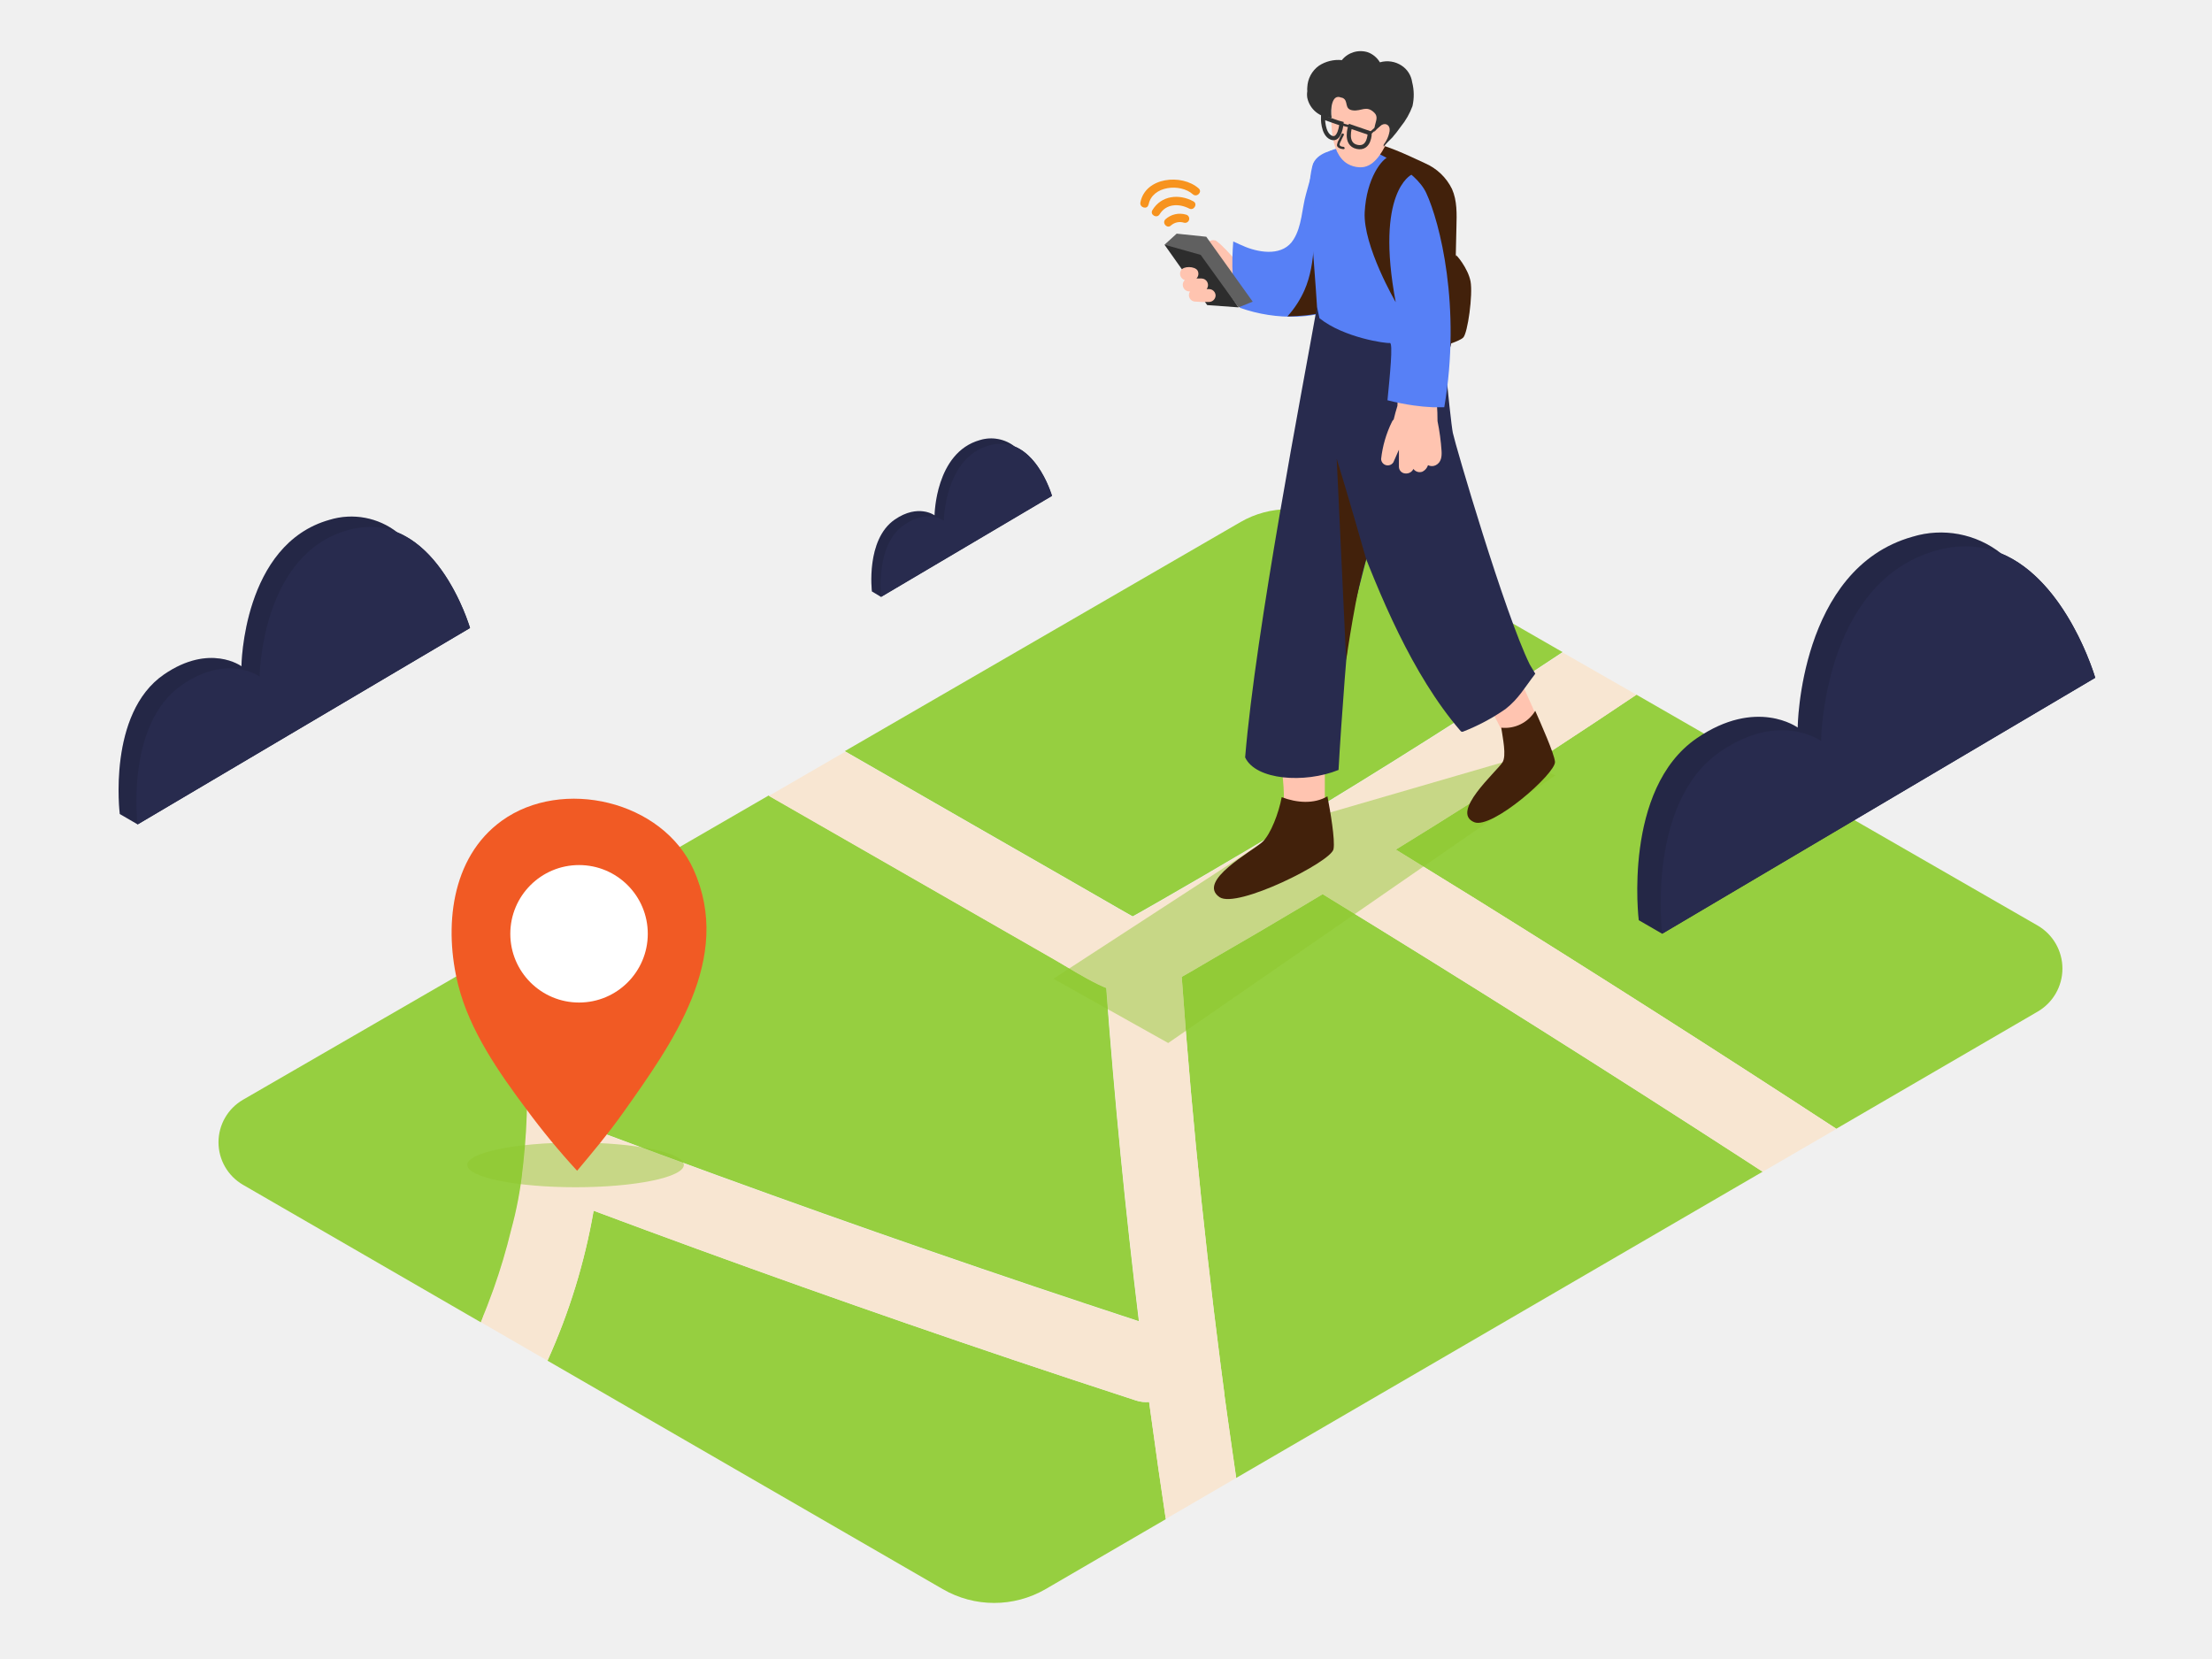
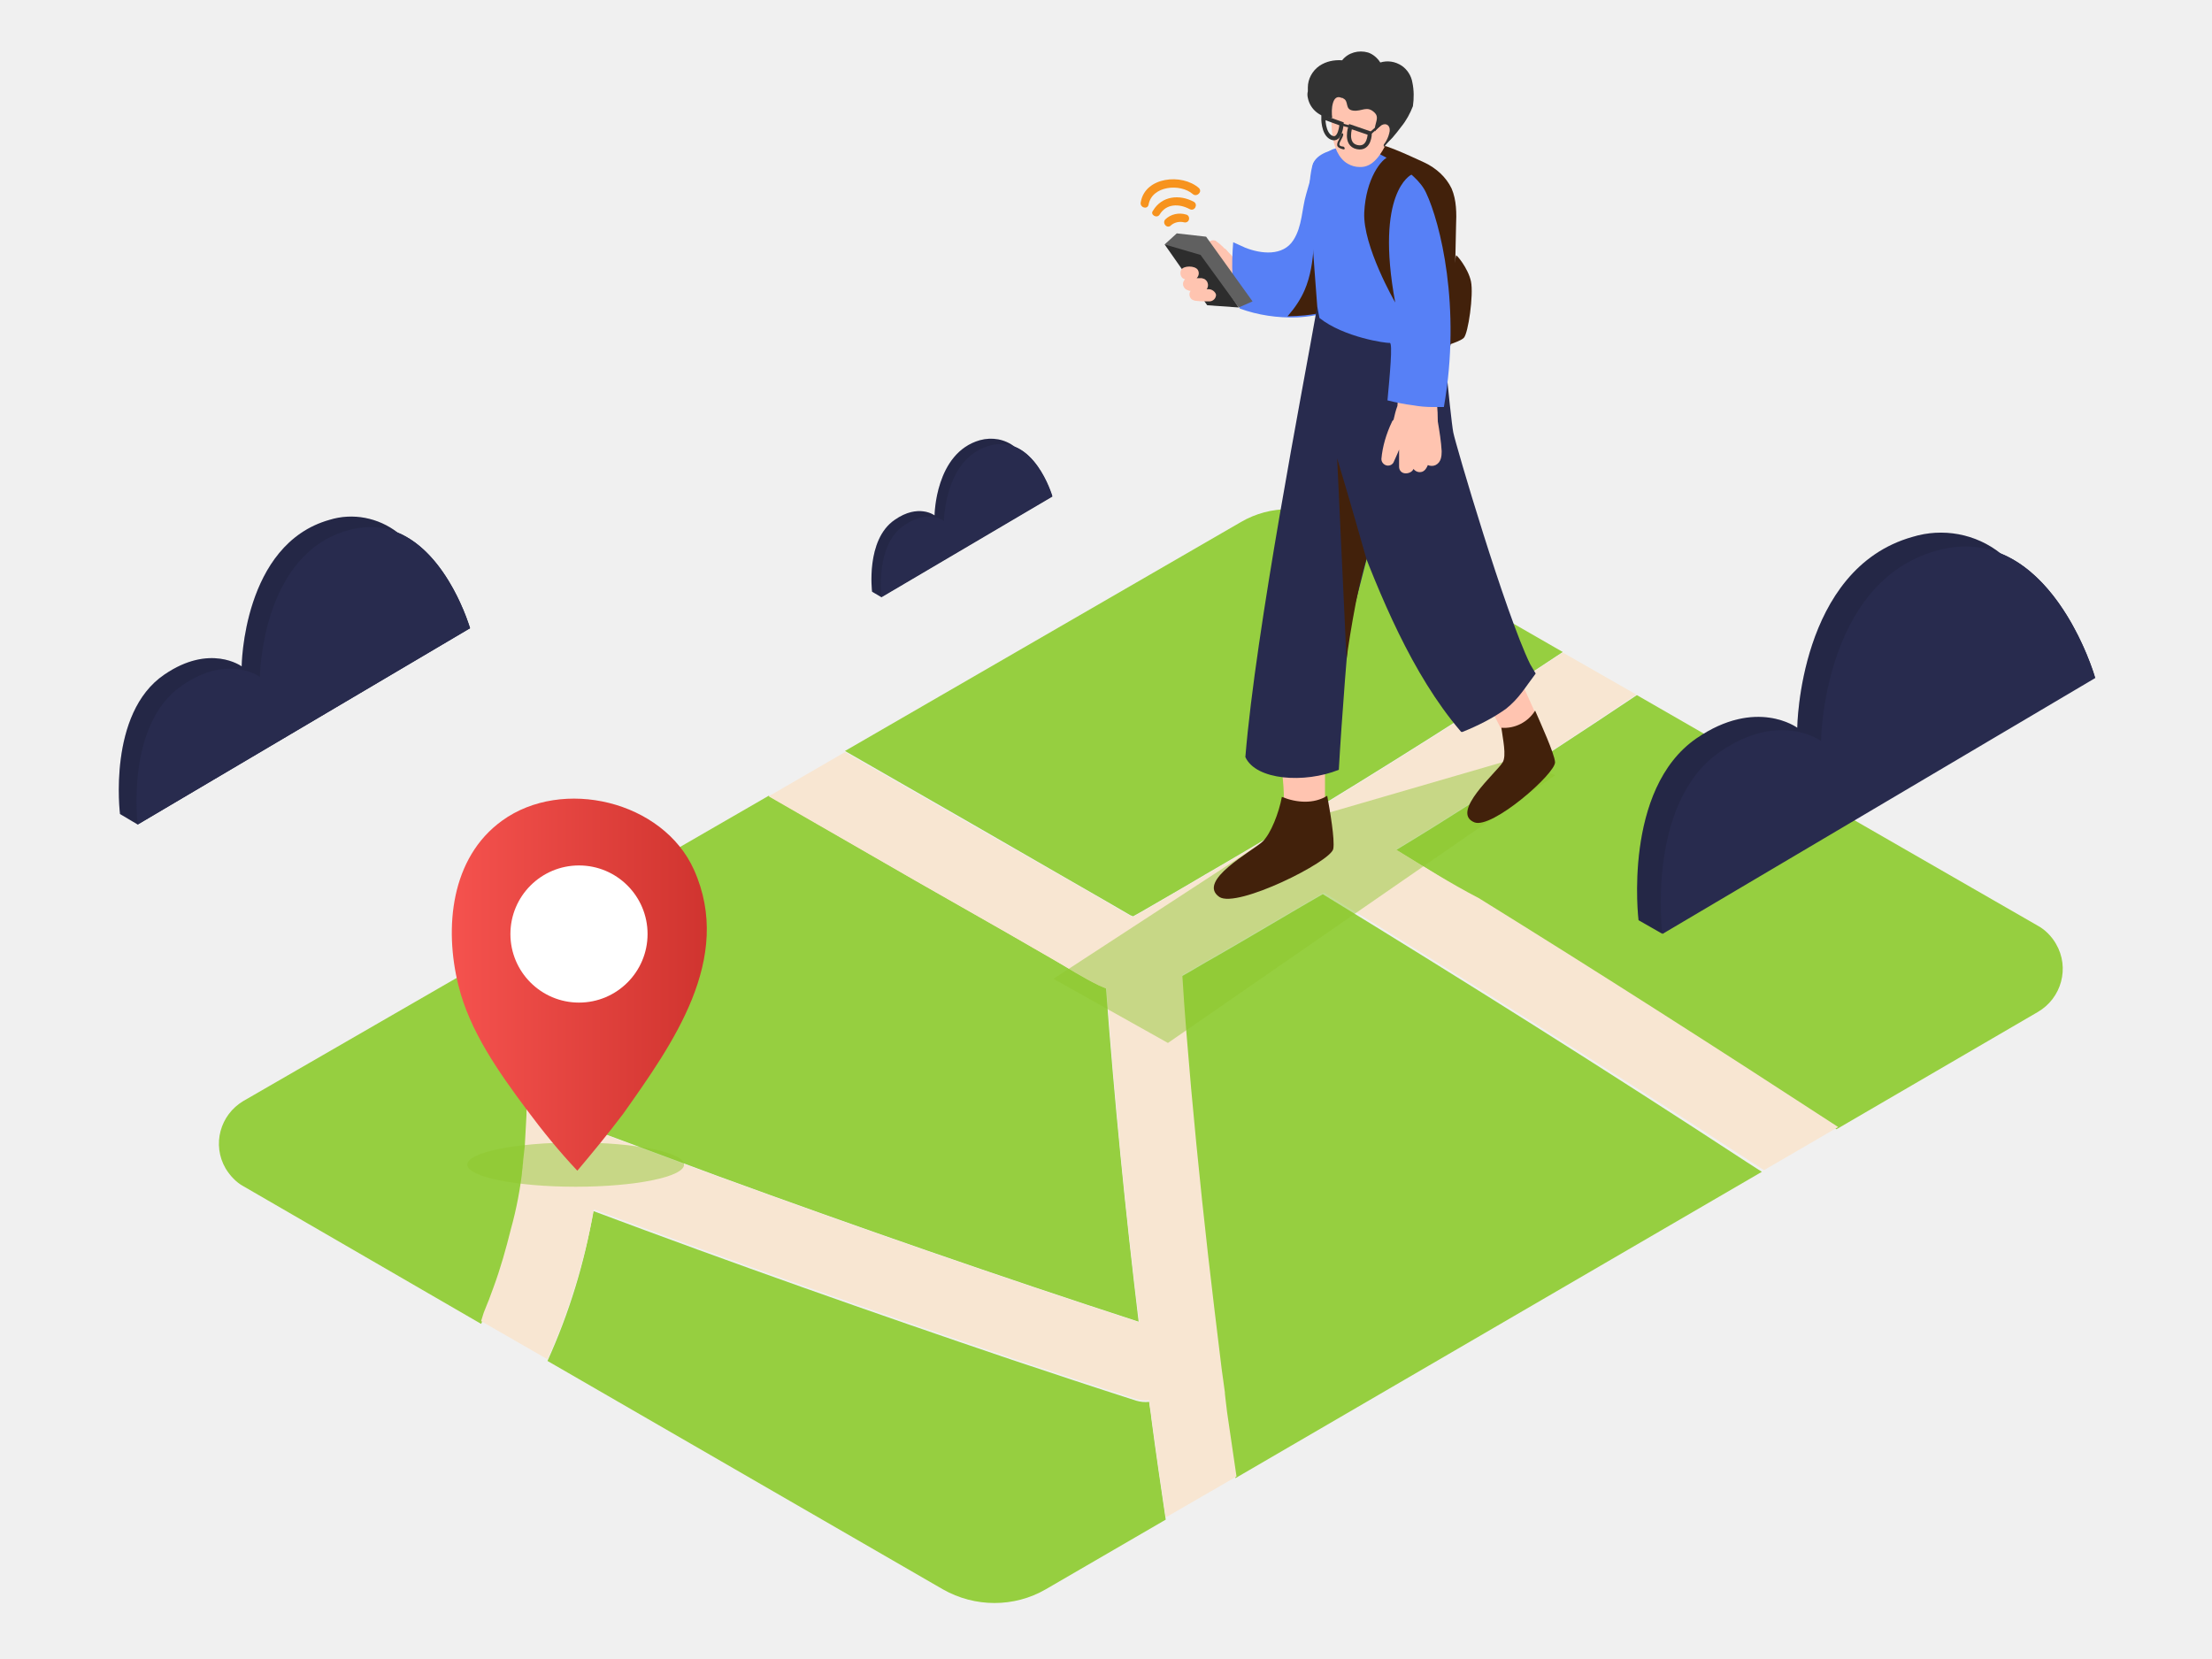
- <svg xmlns="http://www.w3.org/2000/svg" id="_1-10" data-name="#1-10" viewBox="0 0 400 300">
-   <path d="M87.66,237.55q.3-.73.58-1.46.57-1.47,1.1-2.95a108.13,108.13,0,0,0,3.2-10.74,69.52,69.52,0,0,0,2.08-11c0,.22-.21,1.63-.09.66l.1-.78q.07-.59.13-1.17.15-1.37.26-2.74.23-2.75.33-5.5a111.7,111.7,0,0,0-.18-11.22q-.18-2.75-.5-5.49c0-.38-.09-.77-.14-1.15l0-.33q-.2-1.36-.43-2.72-.86-5-2.18-9.83L43.94,198.87a8.89,8.89,0,0,0,0,15.38l43,24.86.57-1.26Z" fill="#96cf40" />
-   <path d="M192.08,158.39l8,4.6c1.43.82,2.85,1.66,4.29,2.46l.46.25h0l1.61-.9,3.78-2.16q3.88-2.23,7.74-4.48,7.83-4.57,15.6-9.24,24.82-14.93,49-31L241.66,94.4a17.33,17.33,0,0,0-17.33,0l-71.56,41.43,23,13.21Z" fill="#96cf40" />
-   <path d="M207.79,253.52a5.85,5.85,0,0,1-2.33-.25q-11.25-3.67-22.47-7.44Q144.94,233,107.33,218.93A112.13,112.13,0,0,1,99,246.05l71.47,41.31a18.55,18.55,0,0,0,18.61,0l21.74-12.65q-1.37-9.15-2.62-18.32Q208,254.94,207.79,253.52Z" fill="#96cf40" />
-   <path d="M108.94,204.86q10.46,3.92,21,7.75,37.8,13.78,76,26.3-3.66-30.07-5.91-60.29-.7-.28-1.4-.62c-2.78-1.34-5.41-3-8.09-4.58l-8.46-4.85-16.48-9.45L139,143.85,104.18,164q.8,2.59,1.46,5.21A117.48,117.48,0,0,1,108.94,204.86Z" fill="#96cf40" />
-   <path d="M368.46,167.36l-72.54-41.74q-14.48,9.73-29.21,19.08-7.12,4.52-14.3,8.93,7.33,4.51,14.64,9.05,32.74,20.37,65,41.44l36.41-21.18A9,9,0,0,0,368.46,167.36Z" fill="#96cf40" />
-   <path d="M239.17,161.69l-3.75,2.25q-7.89,4.7-15.85,9.29c-2,1.13-3.9,2.31-5.88,3.42q.74,10.33,1.65,20.65,1.76,19.91,4.16,39.75.6,4.93,1.23,9.85.33,2.59.68,5.17l0,.18.13.93.34,2.46q.8,5.81,1.66,11.62l95.2-55.38-2.79-1.82Q277.87,185.4,239.17,161.69Z" fill="#96cf40" />
-   <path d="M252.42,153.64q7.18-4.42,14.3-8.93,14.73-9.34,29.21-19.08L282.59,118q-24.13,16-49,31-7.77,4.67-15.6,9.24-3.86,2.25-7.74,4.48l-3.78,2.16-1.61.9h0l-.46-.25c-1.44-.8-2.86-1.64-4.29-2.46l-8-4.6-16.27-9.33-23-13.21-13.81,8,26.63,15.27,16.48,9.45,8.46,4.85c2.67,1.53,5.31,3.24,8.09,4.58q.7.34,1.4.62,2.22,30.21,5.91,60.29-38.23-12.52-76-26.3-10.5-3.83-21-7.75a117.48,117.48,0,0,0-3.3-35.66q-.66-2.62-1.46-5.21l-12.31,7.13Q93.19,176,94,180.94q.23,1.36.43,2.72l0,.33c0,.38.1.77.14,1.15q.32,2.74.5,5.49a111.7,111.7,0,0,1,.18,11.22q-.1,2.76-.33,5.5-.11,1.37-.26,2.74-.06.59-.13,1.17l-.1.78c-.11,1,.08-.45.09-.66a69.52,69.52,0,0,1-2.08,11,108.13,108.13,0,0,1-3.2,10.74q-.53,1.48-1.1,2.95-.28.73-.58,1.46l-.13.31L87,239.12l12,6.94a112.13,112.13,0,0,0,8.36-27.12Q144.94,233,183,245.82q11.22,3.78,22.47,7.44a5.85,5.85,0,0,0,2.33.25q.19,1.43.38,2.85,1.24,9.17,2.62,18.32l12.75-7.42q-.85-5.81-1.66-11.62l-.34-2.46-.13-.93,0-.18q-.34-2.58-.68-5.17-.63-4.92-1.23-9.85-2.4-19.84-4.16-39.75-.91-10.32-1.65-20.65c2-1.1,3.93-2.29,5.88-3.42q8-4.59,15.85-9.29l3.75-2.25q38.69,23.71,76.78,48.38l2.79,1.82,13.35-7.76q-32.29-21.07-65-41.44Q259.75,158.14,252.42,153.64Z" fill="#f8e6d2" />
-   <path d="M211.78,40.74a2.46,2.46,0,0,1,2.32-.47.75.75,0,0,0,.4-1.45,3.89,3.89,0,0,0-3.78.86c-.65.71.4,1.77,1.06,1.06Z" fill="#f7931e" />
-   <ellipse cx="104.08" cy="210.65" rx="19.58" ry="4.04" fill="#8ec62c" opacity="0.46" />
-   <path d="M104.36,211.71a132.4,132.4,0,0,1-9.16-11.11c-5-6.68-10.26-14.23-12.33-22.43-2.61-10.35-1.41-23.07,7.88-29.76,10.93-7.87,29.06-3.63,34.67,8.85,7.24,16.1-3.89,31.47-12.83,44.08C109.89,205.13,107.06,208.49,104.36,211.71Z" fill="#f15a24" />
-   <circle cx="104.71" cy="168.86" r="12.43" fill="#fff" />
-   <path d="M361.84,100.06a17.56,17.56,0,0,0-16-3c-20.48,5.75-20.76,34.51-20.76,34.51s-7.44-5.48-18.25,1.93c-13.41,9.19-10.49,32.9-10.49,32.9l4.22,2.44,78.32-46.29S373.8,105,361.84,100.06Z" fill="#282b4e" />
-   <path d="M361.84,100.06a17.56,17.56,0,0,0-16-3c-20.48,5.75-20.76,34.51-20.76,34.51s-7.44-5.48-18.25,1.93c-13.41,9.19-10.49,32.9-10.49,32.9l4.22,2.44,78.32-46.29S373.8,105,361.84,100.06Z" opacity="0.1" />
-   <path d="M300.57,168.86l78.32-46.29s-8.34-28.8-28.83-23S329.31,134,329.31,134s-7.44-5.48-18.25,1.93C297.65,145.15,300.57,168.86,300.57,168.86Z" fill="#282b4e" />
-   <polygon points="190.49 176.99 233.64 148.92 274.21 137.13 281.25 140.21 211.25 188.61 190.49 176.99" fill="#8ec62c" opacity="0.46" />
-   <path d="M263.26,46.16c0-.26,2.21,2.34,2.66,4.72s-.51,9.38-1.33,10.17S260,62.86,260,62.86" fill="#42210b" />
-   <path d="M246.81,28.42c-1.45,5.36-2.74,10.75-4.08,16.14a10.46,10.46,0,0,0-.46,4.15,9.93,9.93,0,0,0,2.67,4.67,92.84,92.84,0,0,0,9.56,9.55,6.63,6.63,0,0,0,2.72,1.64,6.87,6.87,0,0,0,2.91-.18,3.22,3.22,0,0,0,1.52-.6,3.19,3.19,0,0,0,.8-2.12c.76-6.85.73-13.76.92-20.66.06-2.31.14-4.71-.8-6.83a9.74,9.74,0,0,0-4.9-4.67c-3.53-1.64-7-3.32-11.1-4.13" fill="#42210b" />
-   <path d="M224.61,47.76c-1.93-1-2.94-3-4.7-4.21l-.11-.08-.15,0a1.19,1.19,0,0,0-1.33,1.73,4.9,4.9,0,0,0,2.13,2.05,1.09,1.09,0,0,0,.7.53,23.49,23.49,0,0,1,3.16,1.09,1.22,1.22,0,0,0,1.61-.42,1.28,1.28,0,0,0,.12-.9A1.12,1.12,0,0,1,224.61,47.76Z" fill="#ffc4b0" />
-   <path d="M224.71,51.23v0c-.69-1.61-1.28-3.25-1.93-4.87-.41-.41-.8-.85-1.2-1.28a1.12,1.12,0,0,0-.27,0,1.09,1.09,0,0,0-1,1.43l.15.38a1.23,1.23,0,0,0,0,.93q.73,1.57,1.48,3.14a5.92,5.92,0,0,0,.7,1.46l.3.63c.66,1.36,2.69.17,2-1.19Z" fill="#ffc4b0" />
-   <path d="M238.56,28.75l-.21.33a14,14,0,0,1-1,1.75q-.56,2.1-1.16,4.19c-.78,2.71-.74,5.83-2.27,8.28-1.85,3-5.86,2.47-8.67,1.36-.73-.29-1.48-.66-2.24-1h0c-.29,4-.36,8.26,1.21,12a28.23,28.23,0,0,0,10.34,1.6c4.07-.15,9.61-1.38,11.14-5.7Z" fill="#5780f6" />
-   <path d="M238.12,36.27c-.68,5.4,0,11.15-2.25,16.25A18,18,0,0,1,233,57l-.2.22c4.82-.11,6.65-.81,6.65-.81l-.76-23.8c-.15.43-.45,1.43-.85,2.8A.91.91,0,0,1,238.12,36.27Z" fill="#42210b" />
-   <polygon points="210.58 44.25 218.3 55.17 223.96 55.58 216.27 43.98 210.58 44.25" fill="#2d2d2d" />
-   <polygon points="212.78 42.25 218.13 42.81 226.53 54.55 223.96 55.58 217.12 46.09 210.58 44.25 212.78 42.25" fill="#606060" />
-   <path d="M218.6,52.28h-.4a1.19,1.19,0,0,0-.91-1.92h-.93a1.21,1.21,0,0,0,.19-1.45c-.5-.78-2.55-.85-3,0a1.19,1.19,0,0,0,.42,1.61l.28.12a1.2,1.2,0,0,0,.78,2.06h.17a1.17,1.17,0,0,0,1,1.84,16.51,16.51,0,0,0,2.44.06,1.2,1.2,0,0,0,1.18-1.18A1.19,1.19,0,0,0,218.6,52.28Z" fill="#ffc4b0" />
-   <path d="M231.72,138.83a35.84,35.84,0,0,1,.27,9.35c-.1.67-.19,1.4-.33,2.13l7.91-1.33V138.83Z" fill="#ffc4b0" />
-   <path d="M231.77,144.15c-.5,2.8-2,6.73-3.47,8.09-1.81,1.68-12,7.1-7.76,10,3.17,2.12,20.16-6.39,20.6-8.68.32-1.67-.58-6.87-1.1-9.56C237.61,145.44,234.47,145.18,231.77,144.15Z" fill="#42210b" />
-   <path d="M242.05,139.23c.49-9,1.78-25.49,2-26.32.27-1.15,4.7-18.33,4.7-18.33-1.25-5.78-2.32-11.6-3.08-17.46C244.3,77,247.34,61.32,246,61c-2.75-.58-5.28-4.37-7.84-5.57-2.61,14.78-11.07,58.31-13,81.53C227.06,141.07,235.92,141.71,242.05,139.23Z" fill="#282b4e" />
-   <path d="M267.66,125.57c2,2.21,4.22,7.28,5.61,9.82.3.55.64,1.14.94,1.74l5.16-4.23-5.18-11.58Z" fill="#ffc4b0" />
-   <path d="M277.62,128.54a6.39,6.39,0,0,1-6.14,3.05c.23,1.76,1,5.09.2,6.29-1.15,1.76-9.47,9-5.09,10.8,3.25,1.32,14.78-8.86,14.6-10.92C281.08,136.31,278.63,130.83,277.62,128.54Z" fill="#42210b" />
-   <path d="M264.1,132.16a.39.39,0,0,0,.47.14,36.82,36.82,0,0,0,7.68-4.09c2.37-1.86,3.45-3.87,5.38-6.38l-1-1.67c-4.52-9.15-13.48-39.77-13.91-41.88-.51-2.49-2.58-24.8-2.58-24.8l-20.41-3.7s.71,19.48,2.32,36.78a83,83,0,0,0,2.83,8.94c4.57,12.06,10.43,26.44,19.22,36.66Z" fill="#282b4e" />
-   <path d="M260.68,81.55a39.8,39.8,0,0,0-.73-5.4,40.46,40.46,0,0,0-.47-6.2,59.94,59.94,0,0,0-6.71.1c0,1.11,0,2.23-.07,3.34q-.38,1.22-.68,2.47a1.1,1.1,0,0,0-.32.43A20.32,20.32,0,0,0,249.75,83a1.2,1.2,0,0,0,2.22.59q.51-1.12,1-2.27,0,1.56,0,3.12a1.22,1.22,0,0,0,1.2,1.18,1.45,1.45,0,0,0,1.42-.82,1.41,1.41,0,0,0,1.64.49,2,2,0,0,0,1-1.17,1.55,1.55,0,0,0,1.41,0C260.64,83.6,260.74,82.53,260.68,81.55Z" fill="#ffc4b0" />
-   <path d="M257.92,34.92c-1.93-4.19-9-7.43-11.73-8.58-.84,0-1.7.07-2.55.17l-1.06.2-.78.14a10.1,10.1,0,0,0-1.14.37q-.78.43-1.53.93a.46.46,0,0,1-.28.08,6.05,6.05,0,0,0-1.18,1.19.57.57,0,0,1-.12.12,14.2,14.2,0,0,0-.45,3.33,97.41,97.41,0,0,0,.16,9.74c.25,4.29.64,8.58.9,12.87l.44,2.06c4.41,3.54,12.08,4.6,12.72,4.48s0,6-.42,10.36a43.58,43.58,0,0,0,4.74.94h0c1.14.16,2.29.27,3.44.32.69,0,1.39,0,2.09,0C264.28,55.39,260.35,40.18,257.92,34.92Z" fill="#5780f6" />
-   <path d="M243.66,29.61a4.66,4.66,0,0,0,2.2.64c2.48.13,3.95-2.49,4.9-4.39a16.83,16.83,0,0,0,2-7.19,3.81,3.81,0,0,0-.15-1.21c-.94-2.84-11.13-5-11.7.65C240.61,21.44,240.34,27.6,243.66,29.61Z" fill="#ffc4b0" />
-   <path d="M251.6,21.74a2.48,2.48,0,0,0-1.9.73,3.2,3.2,0,0,0-1,1.9.67.67,0,0,0,.35.75.87.87,0,0,0,1.25.27,7.06,7.06,0,0,0,1.78-1.65C252.53,23.07,252.6,21.92,251.6,21.74Z" fill="#ffc4b0" />
-   <path d="M255.36,14.85a4.28,4.28,0,0,0-1.92-3,4.71,4.71,0,0,0-3.91-.58,4.26,4.26,0,0,0-2.18-1.82,4.35,4.35,0,0,0-4.7,1.42,6.44,6.44,0,0,0-4.13,1,5.06,5.06,0,0,0-2.12,3.93,3.1,3.1,0,0,0,0,.68,3.82,3.82,0,0,0,0,1.21,4.54,4.54,0,0,0,4.4,3.6c-.23-1.5,0-4.4,1.74-3.64a.67.67,0,0,1,.28.07c1.09.52.18,2,1.77,2.23s2.48-1,3.93.43-1.73,3,1.64,5.61a5.45,5.45,0,0,0,.07.56c0-.22,1.33-1.45,1.53-1.67.54-.63,1.07-1.29,1.56-2a12.87,12.87,0,0,0,2.1-3.69A9.23,9.23,0,0,0,255.36,14.85Z" fill="#333" />
-   <path d="M251.28,23.71c.15-1-.61-1.55-1.4-1.13a4.05,4.05,0,0,0-2,3.32.94.94,0,0,0,.27.73.9.9,0,0,0,.14.2.91.91,0,0,0,1.36-.07A5.29,5.29,0,0,0,251.28,23.71Z" fill="#ffc4b0" />
-   <path d="M242.58,22.36c-.32-.06-3.34-1.16-3.34-1.16s-.11,3,1.48,3.69S242.58,22.36,242.58,22.36Z" fill="none" stroke="#333" stroke-miterlimit="10" stroke-width="0.75" />
-   <path d="M244.16,22.86l3.53,1.21s0,3-2.31,2.49S244.16,22.86,244.16,22.86Z" fill="none" stroke="#333" stroke-miterlimit="10" stroke-width="0.75" />
-   <path d="M249.31,22.45l-1.67,1.47c-.21.19.1.49.31.3l1.67-1.47C249.84,22.57,249.52,22.27,249.31,22.45Z" fill="#333" />
-   <path d="M242.9,26.54c-.27,0-.67-.11-.67-.44a2.07,2.07,0,0,1,.24-.59c.16-.37.35-.73.54-1.09a.22.22,0,0,0-.38-.21c-.19.36-.38.72-.54,1.09a2.51,2.51,0,0,0-.33.92c0,.52.74.72,1.14.75S243.18,26.56,242.9,26.54Z" fill="#333" />
-   <path d="M244.3,22.68a15.57,15.57,0,0,1-1.86-.51c-.26-.09-.37.33-.1.42a15.57,15.57,0,0,0,1.86.51C244.47,23.16,244.57,22.73,244.3,22.68Z" fill="#333" />
-   <path d="M247.05,101.12s-3.41-12-5.33-18.16l1.71,36.42S245.37,105.85,247.05,101.12Z" fill="#42210b" />
-   <path d="M255.24,31.59s-6.61,3.07-2.85,23.06c0,0-5.94-10.2-5.61-16.3s3.1-9.71,4.52-10.09S256,30.19,255.24,31.59Z" fill="#42210b" />
-   <path d="M237.32,30c-1.25,5.05,0,10.17-.06,13.11a41.31,41.31,0,0,1,1-9.31c.6-2.3,1.38-5.32,3.43-6.77l0,0S237.94,27.47,237.32,30Z" fill="#5780f6" />
-   <path d="M209.69,38.76c1.19-1.95,3.49-2,5.35-1.05.85.45,1.61-.84.76-1.3C213.2,35,210,35.34,208.39,38c-.5.83.79,1.58,1.3.76Z" fill="#f7931e" />
-   <path d="M207.7,37c.65-3.41,5.74-3.89,8-1.87.72.64,1.79-.42,1.06-1.06-3.06-2.7-9.66-2.05-10.54,2.54-.18.94,1.27,1.35,1.45.4Z" fill="#f7931e" />
-   <path d="M183.51,80.76a6.93,6.93,0,0,0-6.31-1.18C169.12,81.84,169,93.19,169,93.19s-2.93-2.16-7.19.76c-5.29,3.63-4.14,13-4.14,13l1.66,1,30.88-18.25S188.23,82.72,183.51,80.76Z" fill="#282b4e" />
-   <path d="M183.51,80.76a6.93,6.93,0,0,0-6.31-1.18C169.12,81.84,169,93.19,169,93.19s-2.93-2.16-7.19.76c-5.29,3.63-4.14,13-4.14,13l1.66,1,30.88-18.25S188.23,82.72,183.51,80.76Z" opacity="0.1" />
-   <path d="M159.36,107.88l30.88-18.25s-3.29-11.36-11.37-9.09-8.19,13.61-8.19,13.61-2.93-2.16-7.19.76C158.2,98.53,159.36,107.88,159.36,107.88Z" fill="#282b4e" />
-   <path d="M71.88,96.3A13.48,13.48,0,0,0,59.59,94c-15.72,4.41-15.93,26.48-15.93,26.48s-5.71-4.21-14,1.48c-10.29,7.05-8,25.24-8,25.24l3.24,1.88,60.09-35.52S81.05,100.12,71.88,96.3Z" fill="#282b4e" />
-   <path d="M71.88,96.3A13.48,13.48,0,0,0,59.59,94c-15.72,4.41-15.93,26.48-15.93,26.48s-5.71-4.21-14,1.48c-10.29,7.05-8,25.24-8,25.24l3.24,1.88,60.09-35.52S81.05,100.12,71.88,96.3Z" opacity="0.1" />
-   <path d="M24.87,149.08,85,113.56s-6.4-22.1-22.12-17.69-15.93,26.48-15.93,26.48-5.71-4.21-14,1.48C22.62,130.89,24.87,149.08,24.87,149.08Z" fill="#282b4e" />
+ <svg xmlns="http://www.w3.org/2000/svg" version="1.1" id="_1-10" x="0px" y="0px" viewBox="0 0 400 300" style="enable-background:new 0 0 400 300;" xml:space="preserve">
+   <style type="text/css">
+ 	.st0{fill:#96CF40;}
+ 	.st1{fill:#F8E6D2;}
+ 	.st2{fill:#F7931E;}
+ 	.st3{opacity:0.46;fill:#8EC62C;enable-background:new    ;}
+ 	.st4{fill:url(#SVGID_1_);}
+ 	.st5{fill:#FFFFFF;}
+ 	.st6{fill:#282B4E;}
+ 	.st7{opacity:0.1;enable-background:new    ;}
+ 	.st8{fill:#42210B;}
+ 	.st9{fill:#FFC4B0;}
+ 	.st10{fill:#5780F6;}
+ 	.st11{fill:#2D2D2D;}
+ 	.st12{fill:#606060;}
+ 	.st13{fill:#333333;}
+ 	.st14{fill:none;stroke:#333333;stroke-width:0.75;stroke-miterlimit:10;}
+ </style>
+   <path class="st0" d="M87.7,237.6c0.2-0.5,0.4-1,0.6-1.5c0.4-1,0.7-2,1.1-2.9c1.3-3.5,2.3-7.1,3.2-10.7c1-3.6,1.7-7.3,2.1-11  c0,0.2-0.2,1.6-0.1,0.7l0.1-0.8c0-0.4,0.1-0.8,0.1-1.2c0.1-0.9,0.2-1.8,0.3-2.7c0.2-1.8,0.3-3.7,0.3-5.5c0.1-3.7,0.1-7.5-0.2-11.2  c-0.1-1.8-0.3-3.7-0.5-5.5c0-0.4-0.1-0.8-0.1-1.1v-0.3c-0.1-0.9-0.3-1.8-0.4-2.7c-0.6-3.3-1.3-6.6-2.2-9.8l-48,27.7  c-4.2,2.5-5.7,7.9-3.2,12.2c0.8,1.3,1.9,2.5,3.2,3.2l43,24.9l0.6-1.3L87.7,237.6z" />
+   <path class="st0" d="M192.1,158.4l8,4.6c1.4,0.8,2.9,1.7,4.3,2.5l0.5,0.2l0,0l1.6-0.9l3.8-2.2c2.6-1.5,5.2-3,7.7-4.5  c5.2-3,10.4-6.1,15.6-9.2c16.5-10,32.9-20.3,49-31l-40.9-23.5c-5.4-3.1-12-3.1-17.3,0l-71.6,41.4l23,13.2L192.1,158.4z" />
+   <path class="st0" d="M207.8,253.5c-0.8,0.1-1.6,0-2.3-0.2c-7.5-2.4-15-4.9-22.5-7.4c-25.4-8.6-50.6-17.5-75.7-26.9  c-1.6,9.4-4.4,18.5-8.3,27.1l71.5,41.3c5.8,3.3,12.9,3.3,18.6,0l21.7-12.6c-0.9-6.1-1.8-12.2-2.6-18.3  C208.1,255.4,207.9,254.5,207.8,253.5z" />
+   <path class="st0" d="M108.9,204.9c7,2.6,14,5.2,21,7.8c25.2,9.2,50.5,18,76,26.3c-2.4-20-4.4-40.1-5.9-60.3  c-0.5-0.2-0.9-0.4-1.4-0.6c-2.8-1.3-5.4-3-8.1-4.6l-8.5-4.9l-16.5-9.4L139,143.9L104.2,164c0.5,1.7,1,3.5,1.5,5.2  C108.6,180.9,109.7,192.9,108.9,204.9z" />
+   <path class="st0" d="M368.5,167.4l-72.5-41.7c-9.7,6.5-19.4,12.8-29.2,19.1c-4.7,3-9.5,6-14.3,8.9c4.9,3,9.8,6,14.6,9.1  c21.8,13.6,43.5,27.4,65,41.4l36.4-21.2c4.3-2.5,5.8-8,3.3-12.3C371,169.3,369.8,168.1,368.5,167.4z" />
+   <path class="st0" d="M239.2,161.7l-3.8,2.2c-5.3,3.1-10.5,6.2-15.9,9.3c-2,1.1-3.9,2.3-5.9,3.4c0.5,6.9,1,13.8,1.6,20.6  c1.2,13.3,2.6,26.5,4.2,39.8c0.4,3.3,0.8,6.6,1.2,9.9c0.2,1.7,0.4,3.4,0.7,5.2v0.2l0.1,0.9l0.3,2.5c0.5,3.9,1.1,7.7,1.7,11.6  l95.2-55.4l-2.8-1.8C290.6,193.6,265,177.5,239.2,161.7z" />
+   <path class="st1" d="M252.4,153.6c4.8-2.9,9.6-5.9,14.3-8.9c9.8-6.2,19.6-12.6,29.2-19.1l-13.3-7.6c-16.1,10.7-32.4,21-49,31  c-5.2,3.1-10.4,6.2-15.6,9.2c-2.6,1.5-5.2,3-7.7,4.5l-3.8,2.2l-1.6,0.9l0,0l-0.5-0.2c-1.4-0.8-2.9-1.6-4.3-2.5l-8-4.6l-16.3-9.3  l-23-13.2l-13.8,8l26.6,15.3l16.5,9.4l8.5,4.9c2.7,1.5,5.3,3.2,8.1,4.6c0.5,0.2,0.9,0.4,1.4,0.6c1.5,20.1,3.4,40.2,5.9,60.3  c-25.5-8.3-50.8-17.1-76-26.3c-7-2.6-14-5.1-21-7.8c0.7-12-0.4-24-3.3-35.7c-0.4-1.7-0.9-3.5-1.5-5.2l-12.3,7.1  c0.8,3.2,1.5,6.4,2.1,9.7c0.2,0.9,0.3,1.8,0.4,2.7v0.3c0,0.4,0.1,0.8,0.1,1.1c0.2,1.8,0.4,3.7,0.5,5.5c0.2,3.7,0.3,7.5,0.2,11.2  c-0.1,1.8-0.2,3.7-0.3,5.5c-0.1,0.9-0.2,1.8-0.3,2.7c0,0.4-0.1,0.8-0.1,1.2l-0.1,0.8c-0.1,1,0.1-0.4,0.1-0.7  c-0.4,3.7-1.1,7.4-2.1,11c-0.9,3.6-1.9,7.2-3.2,10.7c-0.4,1-0.7,2-1.1,2.9c-0.2,0.5-0.4,1-0.6,1.5l-0.1,0.3l-0.4,1.3l12,6.9  c3.9-8.6,6.7-17.8,8.4-27.1c25.1,9.4,50.3,18.3,75.6,26.9c7.5,2.5,15,5,22.5,7.4c0.8,0.2,1.5,0.3,2.3,0.2c0.1,1,0.3,1.9,0.4,2.9  c0.8,6.1,1.7,12.2,2.6,18.3l12.8-7.4c-0.6-3.9-1.1-7.7-1.7-11.6l-0.3-2.5l-0.1-0.9v-0.2c-0.2-1.7-0.5-3.4-0.7-5.2  c-0.4-3.3-0.8-6.6-1.2-9.9c-1.6-13.2-3-26.5-4.2-39.8c-0.6-6.9-1.2-13.8-1.6-20.6c2-1.1,3.9-2.3,5.9-3.4c5.3-3.1,10.6-6.2,15.9-9.3  l3.8-2.2c25.8,15.8,51.4,31.9,76.8,48.4l2.8,1.8l13.4-7.8c-21.5-14-43.2-27.9-65-41.4C262.2,159.7,257.3,156.6,252.4,153.6z" />
+   <path class="st2" d="M211.8,40.7c0.6-0.5,1.5-0.7,2.3-0.5c0.4,0.1,0.8-0.1,0.9-0.5c0.1-0.4-0.1-0.8-0.5-0.9l0,0  c-1.3-0.4-2.8-0.1-3.8,0.9C210.1,40.4,211.1,41.5,211.8,40.7z" />
+   <ellipse class="st3" cx="104.1" cy="210.6" rx="19.6" ry="4" />
+   <linearGradient id="SVGID_1_" gradientUnits="userSpaceOnUse" x1="81.665" y1="178.07" x2="127.751" y2="178.07">
+     <stop offset="0" style="stop-color:#F5524E" />
+     <stop offset="1" style="stop-color:#D0342F" />
+   </linearGradient>
+   <path class="st4" d="M104.4,211.7c-3.3-3.5-6.3-7.2-9.2-11.1c-5-6.7-10.3-14.2-12.3-22.4c-2.6-10.4-1.4-23.1,7.9-29.8  c10.9-7.9,29.1-3.6,34.7,8.9c7.2,16.1-3.9,31.5-12.8,44.1C109.9,205.1,107.1,208.5,104.4,211.7z" />
+   <circle class="st5" cx="104.7" cy="168.9" r="12.4" />
+   <path class="st6" d="M361.8,100.1c-4.5-3.6-10.5-4.7-16-3c-20.5,5.8-20.8,34.5-20.8,34.5s-7.4-5.5-18.2,1.9  c-13.4,9.2-10.5,32.9-10.5,32.9l4.2,2.4l78.3-46.3C378.9,122.5,373.8,105,361.8,100.1z" />
+   <path class="st7" d="M361.8,100.1c-4.5-3.6-10.5-4.7-16-3c-20.5,5.8-20.8,34.5-20.8,34.5s-7.4-5.5-18.2,1.9  c-13.4,9.2-10.5,32.9-10.5,32.9l4.2,2.4l78.3-46.3C378.9,122.5,373.8,105,361.8,100.1z" />
+   <path class="st6" d="M300.6,168.9l78.3-46.3c0,0-8.3-28.8-28.8-23S329.3,134,329.3,134s-7.4-5.5-18.2,1.9  C297.6,145.1,300.6,168.9,300.6,168.9z" />
+   <polygon class="st3" points="190.5,177 233.6,148.9 274.2,137.1 281.2,140.2 211.2,188.6 " />
+   <path class="st8" d="M263.3,46.2c0-0.3,2.2,2.3,2.7,4.7s-0.5,9.4-1.3,10.2s-4.6,1.8-4.6,1.8" />
+   <path class="st8" d="M246.8,28.4c-1.4,5.4-2.7,10.7-4.1,16.1c-0.4,1.3-0.6,2.7-0.5,4.2c0.4,1.8,1.4,3.4,2.7,4.7  c3,3.4,6.1,6.6,9.6,9.5c0.8,0.8,1.7,1.3,2.7,1.6c1,0.1,2,0.1,2.9-0.2c0.5-0.1,1.1-0.3,1.5-0.6c0.5-0.6,0.8-1.3,0.8-2.1  c0.8-6.8,0.7-13.8,0.9-20.7c0.1-2.3,0.1-4.7-0.8-6.8c-1-2.1-2.8-3.7-4.9-4.7c-3.5-1.6-7-3.3-11.1-4.1" />
+   <path class="st9" d="M224.6,47.8c-1.9-1-2.9-3-4.7-4.2l-0.1-0.1h-0.1c-0.6-0.2-1.3,0.2-1.4,0.9c-0.1,0.3,0,0.6,0.1,0.9  c0.5,0.9,1.2,1.6,2.1,2c0.1,0.3,0.4,0.5,0.7,0.5c1.1,0.3,2.1,0.7,3.2,1.1c0.6,0.3,1.3,0.1,1.6-0.4c0.1-0.3,0.2-0.6,0.1-0.9  C225.7,48,225.1,48,224.6,47.8z" />
+   <path class="st9" d="M224.7,51.2L224.7,51.2c-0.7-1.6-1.3-3.2-1.9-4.9c-0.4-0.4-0.8-0.8-1.2-1.3c-0.1,0-0.2,0-0.3,0  c-0.6,0-1.1,0.5-1.1,1.1c0,0.1,0,0.2,0.1,0.3l0.1,0.4c-0.1,0.3-0.1,0.6,0,0.9c0.5,1,1,2.1,1.5,3.1c0.2,0.5,0.4,1,0.7,1.5l0.3,0.6  c0.7,1.4,2.7,0.2,2-1.2L224.7,51.2z" />
+   <path class="st10" d="M238.6,28.8l-0.2,0.3c-0.3,0.6-0.6,1.2-1,1.8c-0.4,1.4-0.8,2.8-1.2,4.2c-0.8,2.7-0.7,5.8-2.3,8.3  c-1.9,3-5.9,2.5-8.7,1.4c-0.7-0.3-1.5-0.7-2.2-1l0,0c-0.3,4-0.4,8.3,1.2,12c3.3,1.2,6.8,1.7,10.3,1.6c4.1-0.2,9.6-1.4,11.1-5.7  L238.6,28.8z" />
+   <path class="st8" d="M238.1,36.3c-0.7,5.4,0,11.1-2.2,16.2c-0.7,1.6-1.7,3.1-2.9,4.5l-0.2,0.2c4.8-0.1,6.6-0.8,6.6-0.8l-0.8-23.8  c-0.1,0.4-0.4,1.4-0.9,2.8C238.1,35.6,238.2,36,238.1,36.3z" />
+   <polygon class="st11" points="210.6,44.2 218.3,55.2 224,55.6 216.3,44 " />
+   <polygon class="st12" points="212.8,42.2 218.1,42.8 226.5,54.5 224,55.6 217.1,46.1 210.6,44.2 " />
+   <path class="st9" d="M218.6,52.3h-0.4c0.4-0.5,0.3-1.3-0.2-1.7c-0.2-0.2-0.4-0.2-0.7-0.3h-0.9c0.4-0.4,0.5-1,0.2-1.5  c-0.5-0.8-2.6-0.8-3,0c-0.3,0.6-0.1,1.3,0.4,1.6l0.3,0.1c-0.5,0.5-0.5,1.2,0,1.7c0.2,0.2,0.5,0.3,0.8,0.4h0.2  c-0.4,0.5-0.2,1.3,0.3,1.6c0.2,0.1,0.5,0.2,0.7,0.2c0.8,0.1,1.6,0.1,2.4,0.1c0.6,0,1.2-0.5,1.2-1.2  C219.8,52.8,219.2,52.3,218.6,52.3z" />
+   <path class="st9" d="M231.7,138.8c0.5,3.1,0.6,6.2,0.3,9.4c-0.1,0.7-0.2,1.4-0.3,2.1l7.9-1.3v-10.2H231.7z" />
+   <path class="st8" d="M231.8,144.1c-0.5,2.8-2,6.7-3.5,8.1c-1.8,1.7-12,7.1-7.8,10c3.2,2.1,20.2-6.4,20.6-8.7  c0.3-1.7-0.6-6.9-1.1-9.6C237.6,145.4,234.5,145.2,231.8,144.1z" />
+   <path class="st6" d="M242.1,139.2c0.5-9,1.8-25.5,2-26.3c0.3-1.2,4.7-18.3,4.7-18.3c-1.2-5.8-2.3-11.6-3.1-17.5  c-1.4-0.1,1.7-15.8,0.3-16.1c-2.8-0.6-5.3-4.4-7.8-5.6c-2.6,14.8-11.1,58.3-13,81.5C227.1,141.1,235.9,141.7,242.1,139.2z" />
+   <path class="st9" d="M267.7,125.6c2,2.2,4.2,7.3,5.6,9.8c0.3,0.6,0.6,1.1,0.9,1.7l5.2-4.2l-5.2-11.6L267.7,125.6z" />
+   <path class="st8" d="M277.6,128.5c-1.3,2.1-3.7,3.3-6.1,3.1c0.2,1.8,1,5.1,0.2,6.3c-1.1,1.8-9.5,9-5.1,10.8  c3.2,1.3,14.8-8.9,14.6-10.9C281.1,136.3,278.6,130.8,277.6,128.5z" />
+   <path class="st6" d="M264.1,132.2c0.1,0.2,0.3,0.2,0.5,0.1c2.7-1.1,5.3-2.4,7.7-4.1c2.4-1.9,3.5-3.9,5.4-6.4l-1-1.7  c-4.5-9.2-13.5-39.8-13.9-41.9c-0.5-2.5-2.6-24.8-2.6-24.8l-20.4-3.7c0,0,0.7,19.5,2.3,36.8c0.8,3,1.7,6,2.8,8.9  C249.5,107.6,255.3,121.9,264.1,132.2L264.1,132.2z" />
+   <path class="st9" d="M260.7,81.6c-0.1-1.8-0.4-3.6-0.7-5.4c0-2.1-0.2-4.1-0.5-6.2c-2.2-0.1-4.5-0.1-6.7,0.1c0,1.1,0,2.2-0.1,3.3  c-0.3,0.8-0.5,1.6-0.7,2.5c-0.1,0.1-0.3,0.3-0.3,0.4c-1,2.1-1.7,4.4-1.9,6.7c0,0.7,0.6,1.2,1.2,1.2c0.4,0,0.8-0.2,1-0.6  c0.3-0.7,0.7-1.5,1-2.3c0,1,0,2.1,0,3.1c0,0.7,0.5,1.2,1.2,1.2c0.6,0,1.2-0.3,1.4-0.8c0.4,0.5,1,0.7,1.6,0.5c0.5-0.2,0.8-0.7,1-1.2  c0.4,0.2,1,0.2,1.4,0C260.6,83.6,260.7,82.5,260.7,81.6z" />
+   <path class="st10" d="M257.9,34.9c-1.9-4.2-9-7.4-11.7-8.6c-0.8,0-1.7,0.1-2.6,0.2l-1.1,0.2l-0.8,0.1c-0.4,0.1-0.8,0.2-1.1,0.4  c-0.5,0.3-1,0.6-1.5,0.9c-0.1,0.1-0.2,0.1-0.3,0.1c-0.4,0.3-0.8,0.7-1.2,1.2c0,0-0.1,0.1-0.1,0.1c-0.3,1.1-0.4,2.2-0.4,3.3  c-0.1,3.2-0.1,6.5,0.2,9.7c0.2,4.3,0.6,8.6,0.9,12.9l0.4,2.1c4.4,3.5,12.1,4.6,12.7,4.5s0,6-0.4,10.4c1.6,0.4,3.1,0.7,4.7,0.9l0,0  c1.1,0.2,2.3,0.3,3.4,0.3c0.7,0,1.4,0,2.1,0C264.3,55.4,260.4,40.2,257.9,34.9z" />
+   <path class="st9" d="M243.7,29.6c0.7,0.4,1.4,0.6,2.2,0.6c2.5,0.1,3.9-2.5,4.9-4.4c1.2-2.2,1.9-4.7,2-7.2c0-0.4,0-0.8-0.1-1.2  c-0.9-2.8-11.1-5-11.7,0.6C240.6,21.4,240.3,27.6,243.7,29.6z" />
+   <path class="st9" d="M251.6,21.7c-0.7,0-1.4,0.2-1.9,0.7c-0.5,0.5-0.9,1.2-1,1.9c-0.1,0.3,0.1,0.6,0.4,0.8c0.2,0.4,0.8,0.6,1.2,0.3  c0,0,0,0,0.1,0c0.7-0.4,1.3-1,1.8-1.6C252.5,23.1,252.6,21.9,251.6,21.7z" />
+   <path class="st13" d="M255.4,14.9c-0.2-1.2-0.9-2.3-1.9-3c-1.2-0.8-2.6-1-3.9-0.6c-0.5-0.8-1.3-1.5-2.2-1.8c-1.7-0.5-3.6,0-4.7,1.4  c-1.5-0.1-2.9,0.2-4.1,1c-1.3,0.9-2.1,2.4-2.1,3.9c0,0.2,0,0.5,0,0.7c-0.1,0.4-0.1,0.8,0,1.2c0.4,2.1,2.3,3.6,4.4,3.6  c-0.2-1.5,0-4.4,1.7-3.6c0.1,0,0.2,0,0.3,0.1c1.1,0.5,0.2,2,1.8,2.2s2.5-1,3.9,0.4s-1.7,3,1.6,5.6c0,0.2,0,0.4,0.1,0.6  c0-0.2,1.3-1.5,1.5-1.7c0.5-0.6,1.1-1.3,1.6-2c0.9-1.1,1.6-2.4,2.1-3.7C255.7,17.8,255.7,16.3,255.4,14.9z" />
+   <path class="st9" d="M251.3,23.7c0.1-1-0.6-1.5-1.4-1.1c-1.2,0.7-1.9,1.9-2,3.3c0,0.3,0.1,0.5,0.3,0.7c0,0.1,0.1,0.1,0.1,0.2  c0.4,0.4,0.9,0.4,1.3,0c0,0,0.1-0.1,0.1-0.1C250.5,26,251.1,24.9,251.3,23.7z" />
+   <path class="st14" d="M242.6,22.4c-0.3-0.1-3.3-1.2-3.3-1.2s-0.1,3,1.5,3.7S242.6,22.4,242.6,22.4z" />
+   <path class="st14" d="M244.2,22.9l3.5,1.2c0,0,0,3-2.3,2.5S244.2,22.9,244.2,22.9z" />
+   <path class="st13" d="M249.3,22.5l-1.7,1.5c-0.2,0.2,0.1,0.5,0.3,0.3l1.7-1.5C249.8,22.6,249.5,22.3,249.3,22.5z" />
+   <path class="st13" d="M242.9,26.5c-0.3,0-0.7-0.1-0.7-0.4c0-0.2,0.1-0.4,0.2-0.6c0.2-0.4,0.4-0.7,0.5-1.1c0-0.1,0-0.2-0.1-0.3  c-0.1,0-0.2,0-0.2,0.1c-0.2,0.4-0.4,0.7-0.5,1.1c-0.2,0.3-0.3,0.6-0.3,0.9c0,0.5,0.7,0.7,1.1,0.8S243.2,26.6,242.9,26.5z" />
+   <path class="st13" d="M244.3,22.7c-0.6-0.1-1.3-0.3-1.9-0.5c-0.3-0.1-0.4,0.3-0.1,0.4c0.6,0.2,1.2,0.4,1.9,0.5  C244.5,23.2,244.6,22.7,244.3,22.7z" />
+   <path class="st8" d="M247.1,101.1c0,0-3.4-12-5.3-18.2l1.7,36.4C243.4,119.4,245.4,105.8,247.1,101.1z" />
+   <path class="st8" d="M255.2,31.6c0,0-6.6,3.1-2.9,23.1c0,0-5.9-10.2-5.6-16.3s3.1-9.7,4.5-10.1S256,30.2,255.2,31.6z" />
+   <path class="st10" d="M237.3,30c-1.2,5,0,10.2-0.1,13.1c0-3.1,0.3-6.3,1-9.3c0.6-2.3,1.4-5.3,3.4-6.8l0,0  C241.7,27,237.9,27.5,237.3,30z" />
+   <path class="st2" d="M209.7,38.8c1.2-2,3.5-2,5.4-1c0.9,0.5,1.6-0.8,0.8-1.3c-2.6-1.4-5.8-1.1-7.4,1.6  C207.9,38.8,209.2,39.6,209.7,38.8z" />
+   <path class="st2" d="M207.7,37c0.6-3.4,5.7-3.9,8-1.9c0.7,0.6,1.8-0.4,1.1-1.1c-3.1-2.7-9.7-2-10.5,2.5C206,37.5,207.5,38,207.7,37  L207.7,37z" />
+   <path class="st6" d="M183.5,80.8c-1.8-1.4-4.1-1.8-6.3-1.2c-8.1,2.3-8.2,13.6-8.2,13.6s-2.9-2.2-7.2,0.8c-5.3,3.6-4.1,13-4.1,13  l1.7,1l30.9-18.2C190.2,89.7,188.2,82.7,183.5,80.8z" />
+   <path class="st7" d="M183.5,80.8c-1.8-1.4-4.1-1.8-6.3-1.2c-8.1,2.3-8.2,13.6-8.2,13.6s-2.9-2.2-7.2,0.8c-5.3,3.6-4.1,13-4.1,13  l1.7,1l30.9-18.2C190.2,89.7,188.2,82.7,183.5,80.8z" />
+   <path class="st6" d="M159.4,107.9l30.9-18.2c0,0-3.3-11.4-11.4-9.1s-8.2,13.6-8.2,13.6s-2.9-2.2-7.2,0.8  C158.2,98.5,159.4,107.9,159.4,107.9z" />
+   <path class="st6" d="M71.9,96.3c-3.5-2.7-8.1-3.6-12.3-2.3c-15.7,4.4-15.9,26.5-15.9,26.5s-5.7-4.2-14,1.5c-10.3,7-8,25.2-8,25.2  l3.2,1.9L85,113.6C85,113.6,81.1,100.1,71.9,96.3z" />
+   <path class="st7" d="M71.9,96.3c-3.5-2.7-8.1-3.6-12.3-2.3c-15.7,4.4-15.9,26.5-15.9,26.5s-5.7-4.2-14,1.5c-10.3,7-8,25.2-8,25.2  l3.2,1.9L85,113.6C85,113.6,81.1,100.1,71.9,96.3z" />
+   <path class="st6" d="M24.9,149.1L85,113.6c0,0-6.4-22.1-22.1-17.7s-15.9,26.5-15.9,26.5s-5.7-4.2-14,1.5  C22.6,130.9,24.9,149.1,24.9,149.1z" />
</svg>
